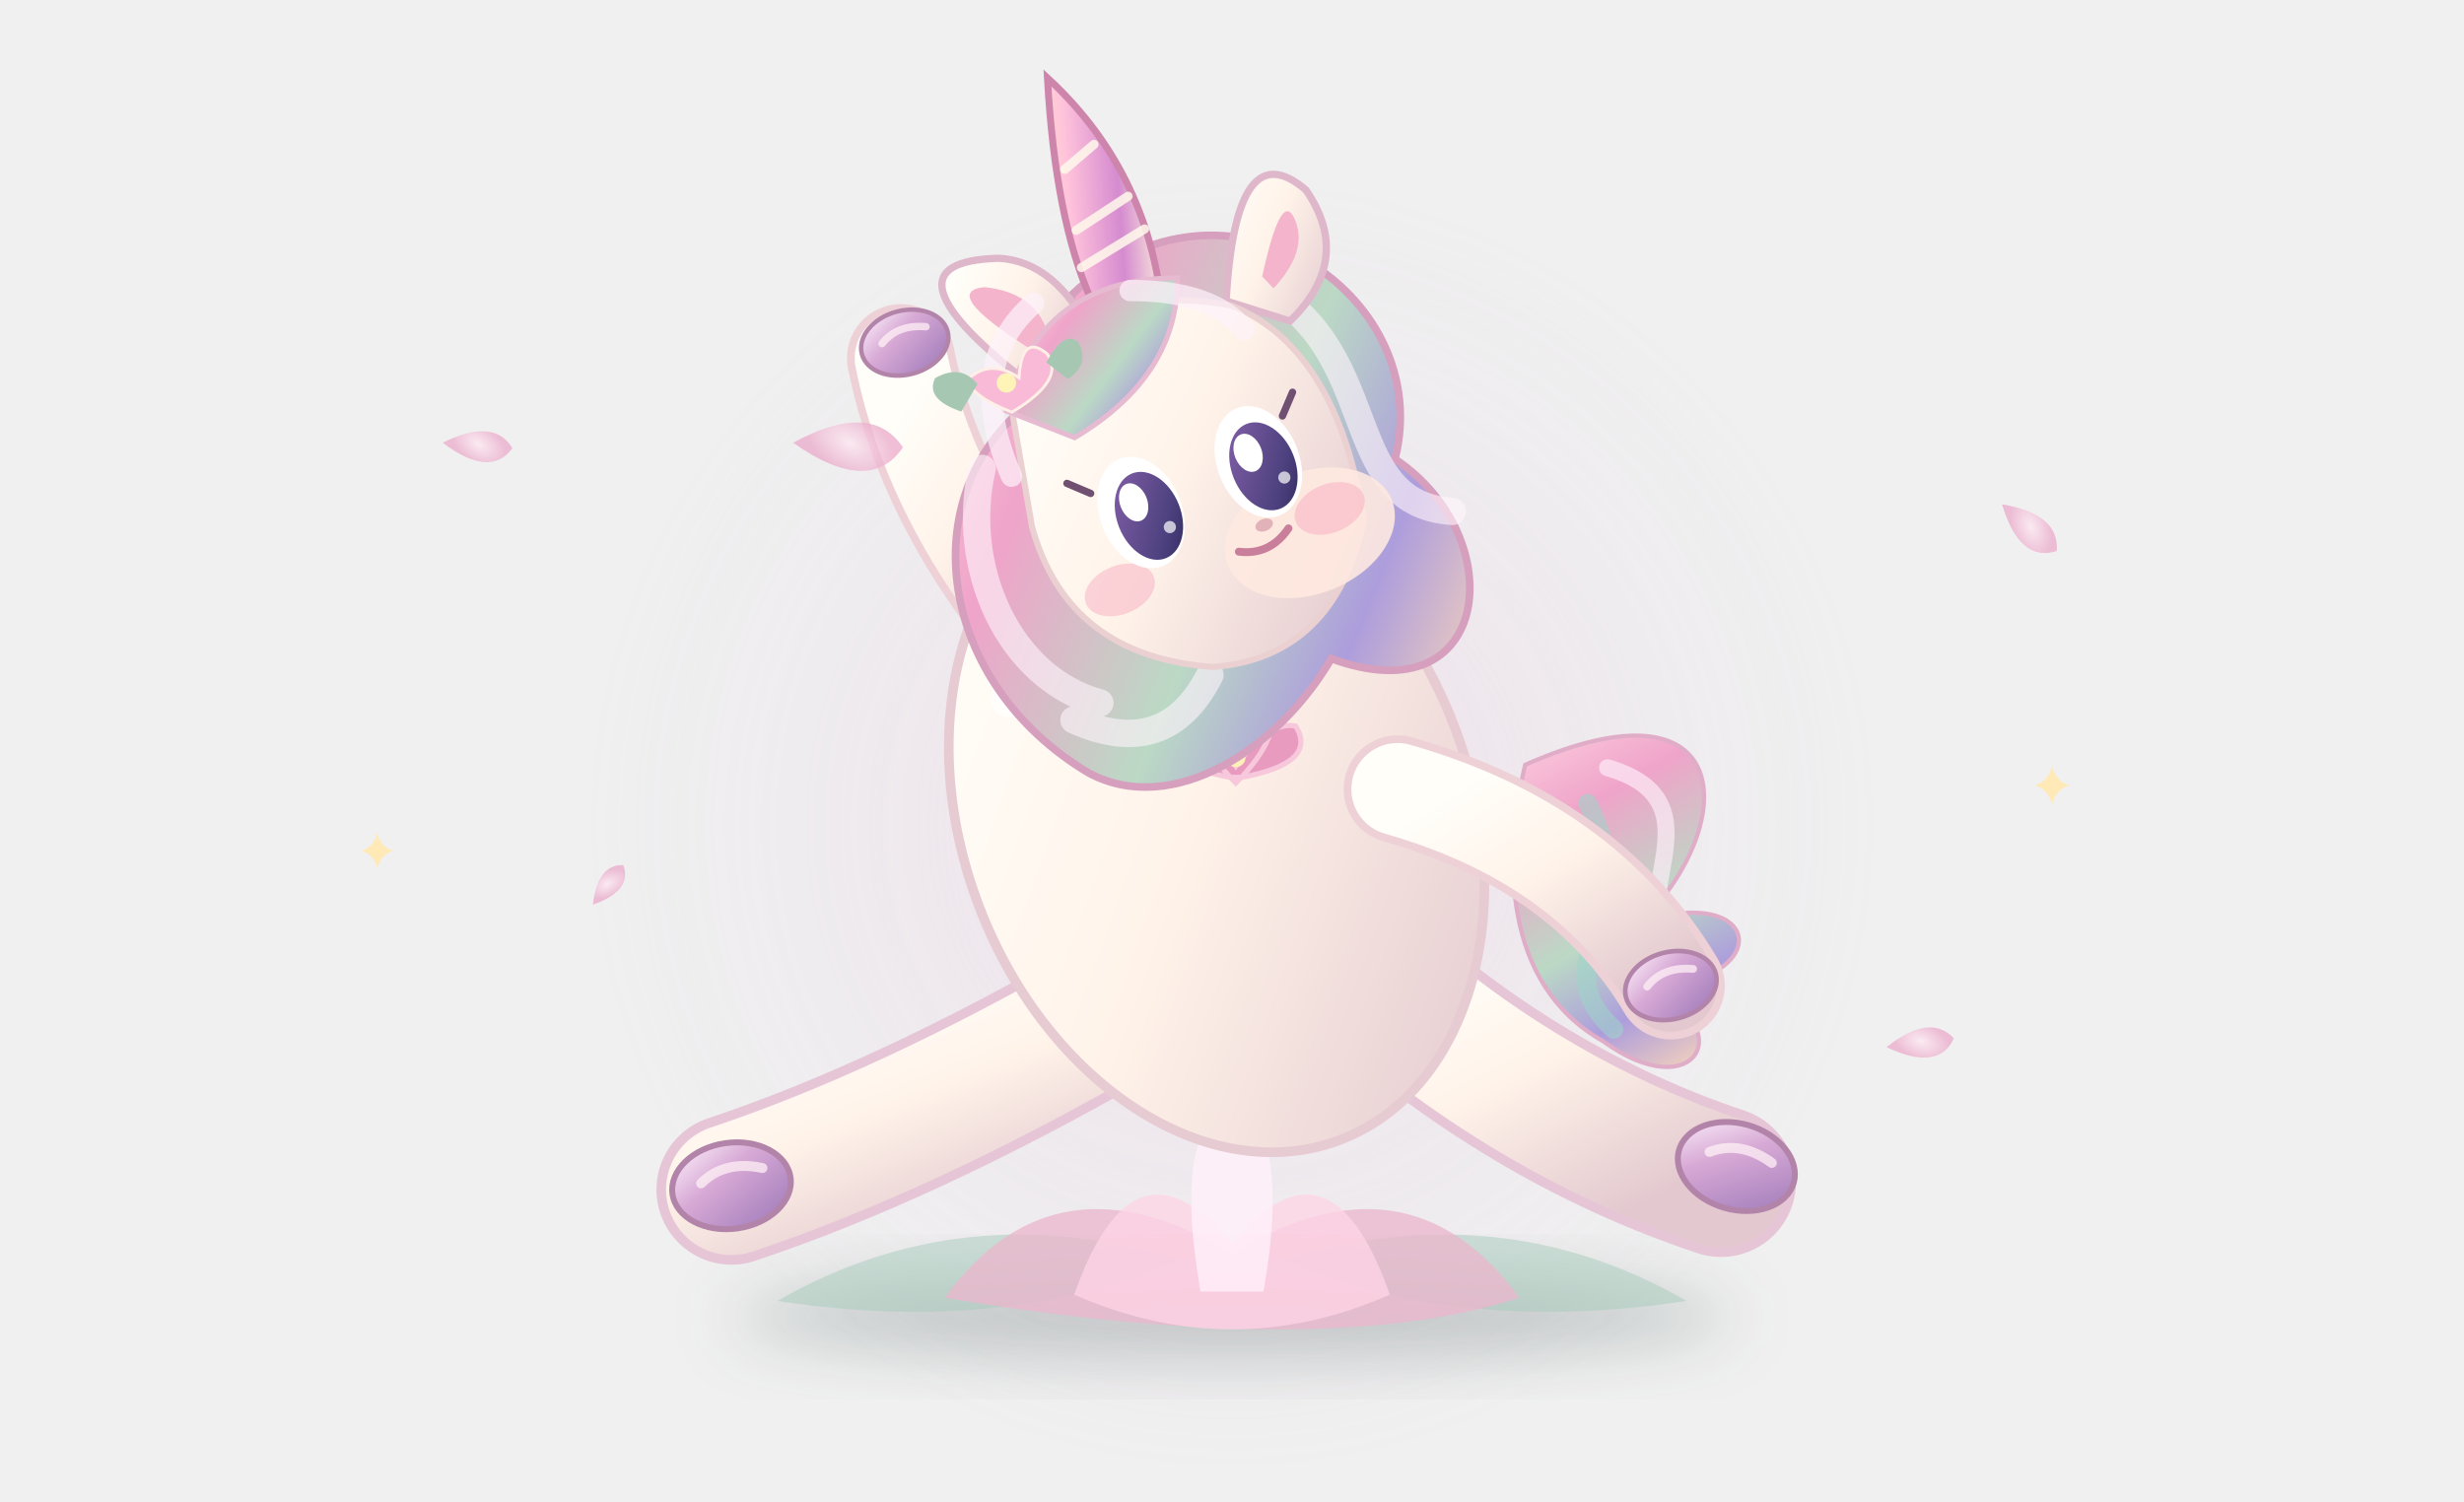
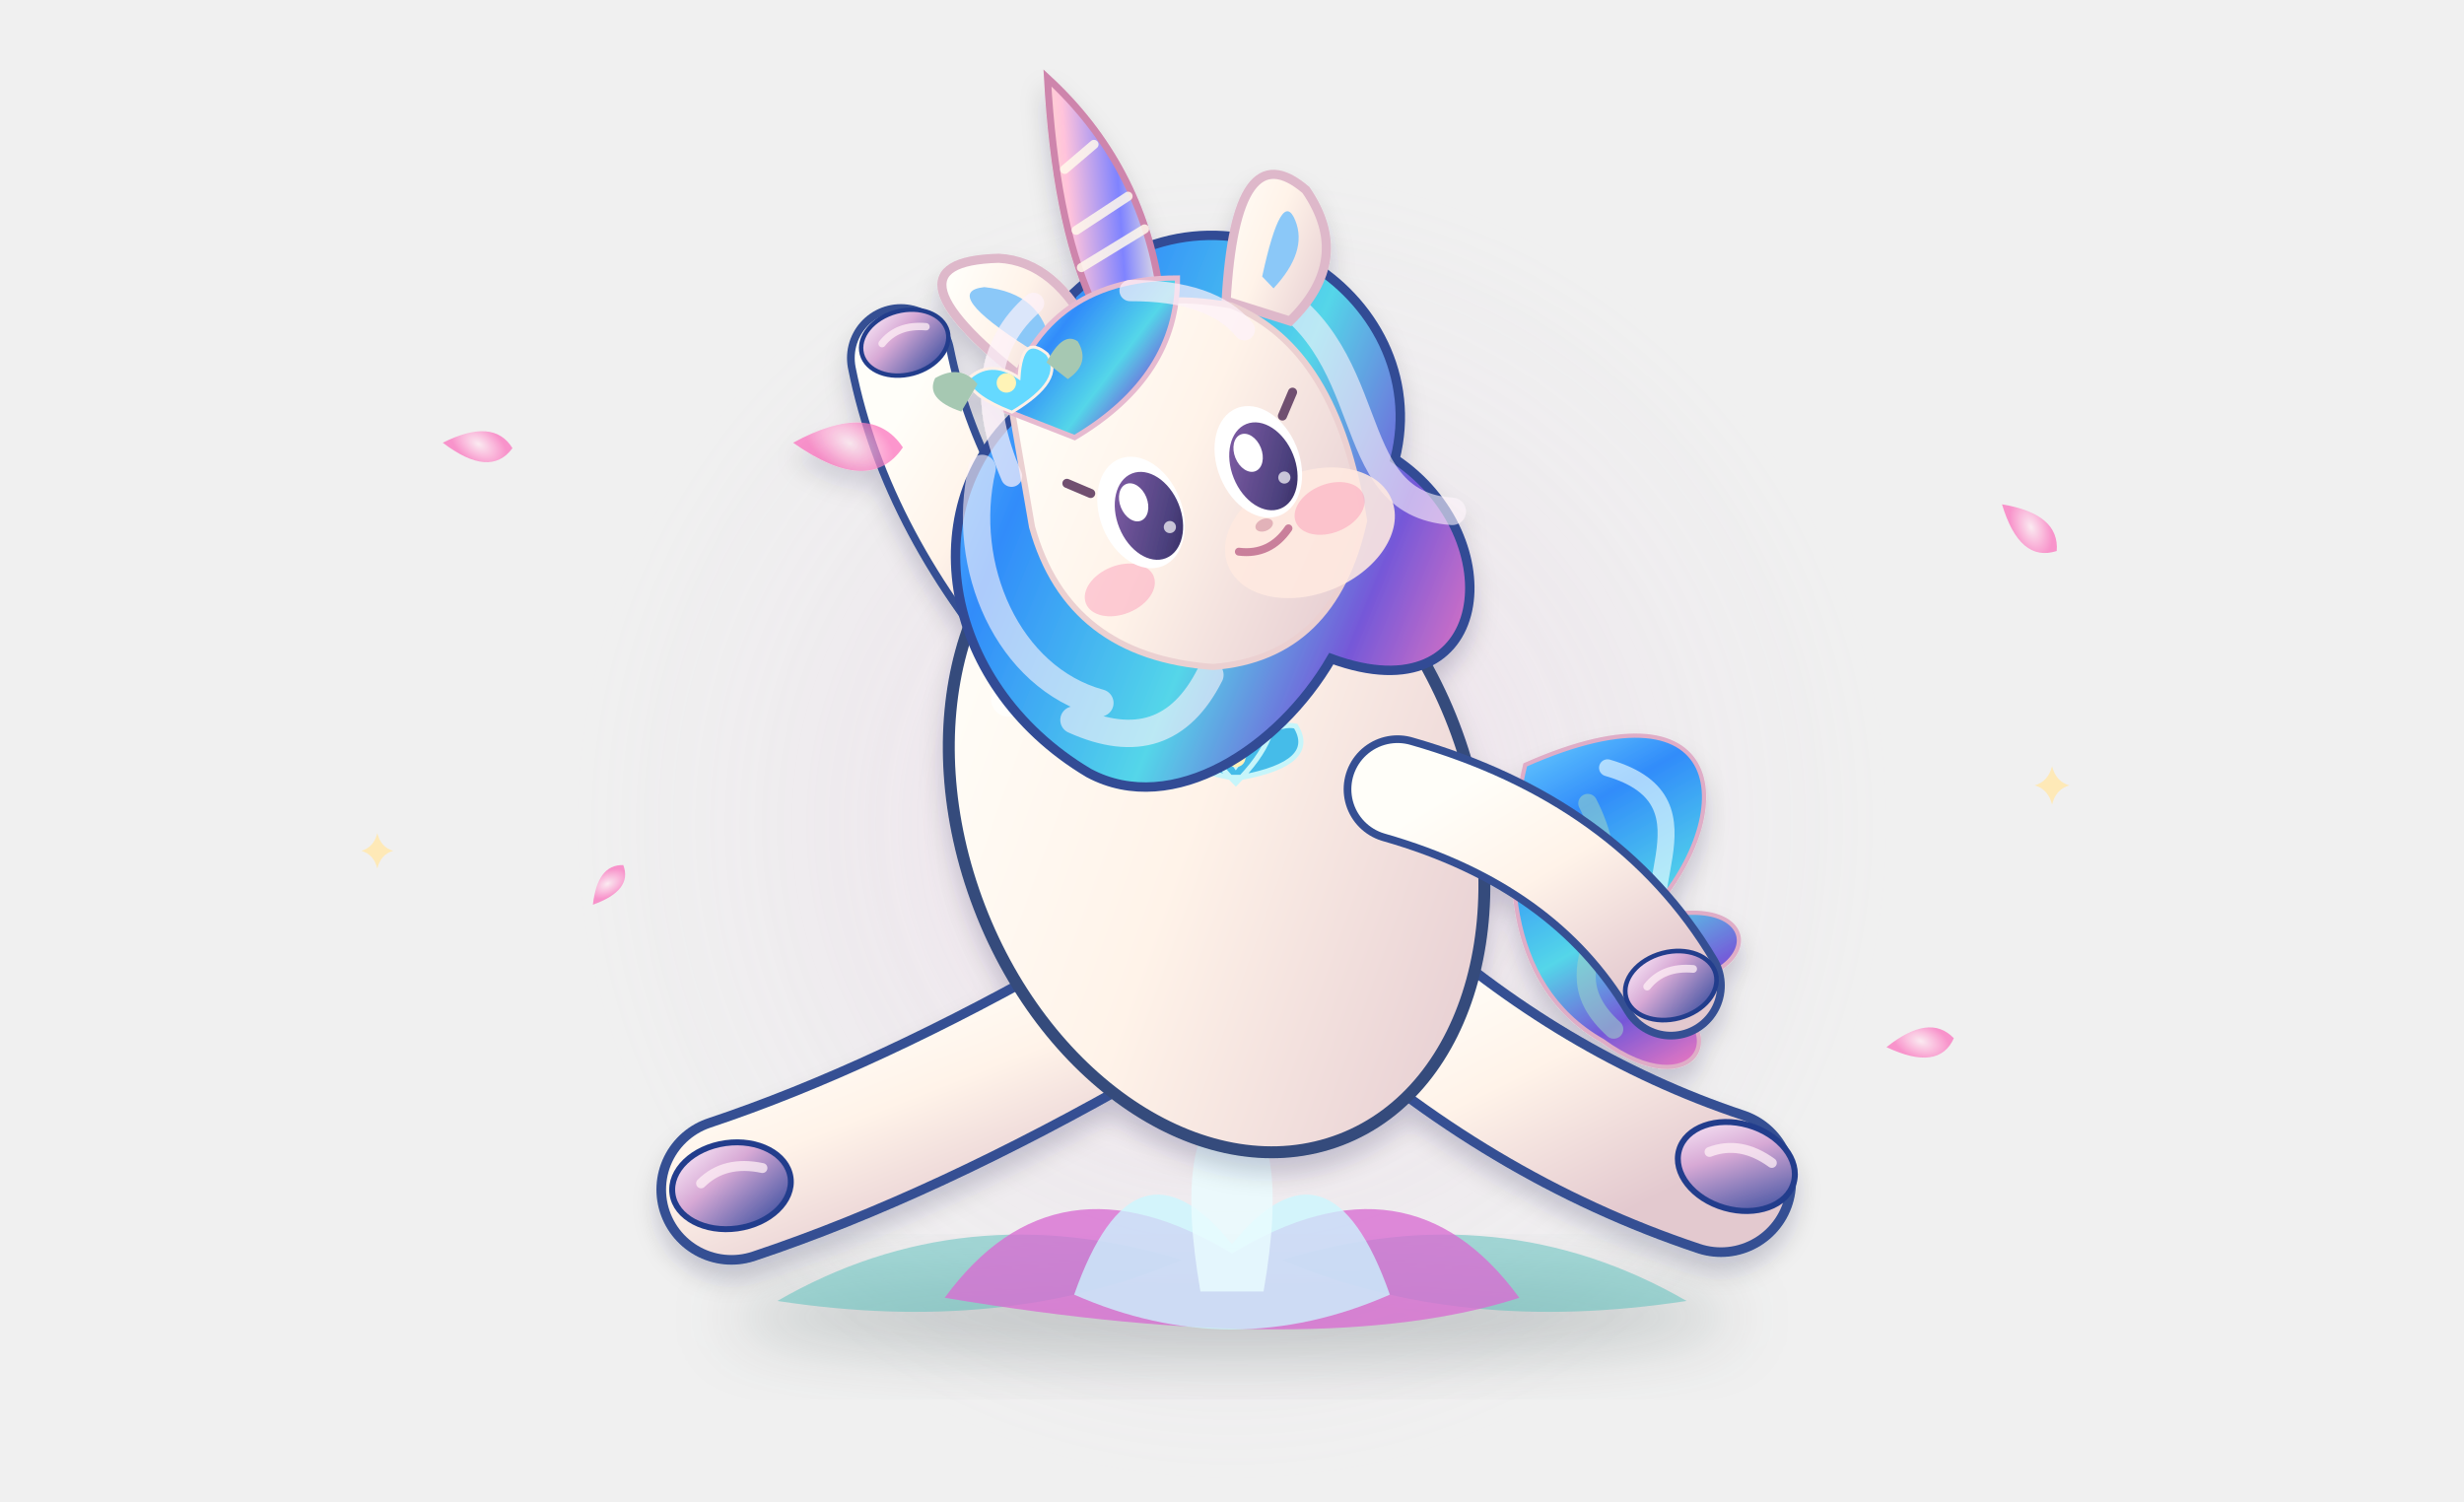
<svg xmlns="http://www.w3.org/2000/svg" viewBox="0 0 640 390" width="640" height="390" role="img" aria-label="Zenicorn: Flowing with the petals">
  <defs>
    <linearGradient id="coat" x1=".12" y1=".08" x2=".9" y2="1">
      <stop stop-color="#fffef9" />
      <stop offset=".44" stop-color="#fff3e9" />
      <stop offset="1" stop-color="#e3c9cf" />
    </linearGradient>
    <linearGradient id="mane" x1="0" y1="0" x2="1" y2="1">
-       <stop stop-color="#ffd4e3" />
-       <stop offset=".28" stop-color="#efa4c9" />
-       <stop offset=".58" stop-color="#bbd9c5" />
-       <stop offset=".79" stop-color="#ad9ddc" />
-       <stop offset="1" stop-color="#fad6b9" />
+       <stop stop-color="#75ddff" />
+       <stop offset=".28" stop-color="#318cfa" />
+       <stop offset=".58" stop-color="#54d6e9" />
+       <stop offset=".79" stop-color="#7558d8" />
+       <stop offset="1" stop-color="#fa7bbd" />
    </linearGradient>
    <linearGradient id="silk" x1="0" y1="0" x2=".9" y2="1">
      <stop stop-color="#fff4fd" />
      <stop offset=".42" stop-color="#d7a9d5" />
-       <stop offset="1" stop-color="#a17cbb" />
+       <stop offset="1" stop-color="#364c9e" />
    </linearGradient>
    <linearGradient id="horn" x1="0" y1="0" x2="1" y2="1">
      <stop stop-color="#fff6bb" />
      <stop offset=".36" stop-color="#ffc3db" />
-       <stop offset=".7" stop-color="#d58bd0" />
+       <stop offset=".7" stop-color="#7f83ff" />
      <stop offset="1" stop-color="#fff9dc" />
    </linearGradient>
    <linearGradient id="iris" x1="0" y1="0" x2="1" y2="1">
      <stop stop-color="#8660aa" />
      <stop offset=".7" stop-color="#4c417e" />
      <stop offset="1" stop-color="#30275b" />
    </linearGradient>
    <radialGradient id="glow">
      <stop stop-color="#ffcde8" stop-opacity=".55" />
      <stop offset=".57" stop-color="#dfaddb" stop-opacity=".15" />
      <stop offset="1" stop-color="#d2bdde" stop-opacity="0" />
    </radialGradient>
    <radialGradient id="petal">
      <stop stop-color="#ffe7f1" />
-       <stop offset="1" stop-color="#e9a4c7" />
+       <stop offset="1" stop-color="#fb6bba" />
    </radialGradient>
    <filter id="shadow" x="-50%" y="-50%" width="200%" height="200%">
      <feGaussianBlur stdDeviation="10" />
    </filter>
    <filter id="haze" x="-50%" y="-50%" width="200%" height="200%">
      <feGaussianBlur stdDeviation="4" />
    </filter>
  </defs>
  <circle cx="320" cy="214" r="170" fill="url(#glow)" opacity="0.56" />
  <g transform="translate(320 333) rotate(0) scale(0.82)">
    <ellipse cx="0" cy="11" rx="159" ry="13" fill="#354a49" opacity=".25" filter="url(#shadow)" />
-     <path d="M-144 6Q-85-28-16-7Q-72 17-144 6Z" fill="#a6cbbb" opacity=".5" />
-     <path d="M144 6Q85-28 16-7Q72 17 144 6Z" fill="#a6cbbb" opacity=".5" />
-     <path d="M-91 5Q-56-43 0-9Q56-43 91 5Q29 25-91 5Z" fill="#eab7cd" opacity=".78" />
-     <path d="M-50 4Q-31-50 0-12Q31-50 50 4Q0 26-50 4Z" fill="#ffd5e6" opacity=".76" />
-     <path d="M-10 3Q-19-49 0-57Q19-49 10 3Z" fill="#fff0fa" opacity=".8" />
+     <path d="M-144 6Q-85-28-16-7Q-72 17-144 6Z" fill="#55bfbc" opacity=".5" />
+     <path d="M144 6Q85-28 16-7Q72 17 144 6Z" fill="#55bfbc" opacity=".5" />
+     <path d="M-91 5Q-56-43 0-9Q56-43 91 5Q29 25-91 5Z" fill="#d96bd2" opacity=".78" />
+     <path d="M-50 4Q-31-50 0-12Q31-50 50 4Q0 26-50 4Z" fill="#cbf7ff" opacity=".76" />
+     <path d="M-10 3Q-19-49 0-57Q19-49 10 3Z" fill="#eafcff" opacity=".8" />
  </g>
  <g transform="translate(115 115) rotate(32) scale(0.7)">
    <path d="M0 0Q11-18 23-12Q22 2 0 0Z" fill="url(#petal)" opacity=".7" />
  </g>
  <g transform="translate(520 131) rotate(68) scale(0.72)">
    <path d="M0 0Q11-18 23-12Q22 2 0 0Z" fill="url(#petal)" opacity=".7" />
  </g>
  <g transform="translate(154 235) rotate(-25) scale(0.5)">
    <path d="M0 0Q11-18 23-12Q22 2 0 0Z" fill="url(#petal)" opacity=".7" />
  </g>
  <g transform="translate(490 272) rotate(20) scale(0.68)">
    <path d="M0 0Q11-18 23-12Q22 2 0 0Z" fill="url(#petal)" opacity=".7" />
  </g>
  <g transform="translate(98 221) rotate(0) scale(0.46)">
    <path d="M0-10Q2-2 9 0Q2 2 0 10Q-2 2-9 0Q-2-2 0-10Z" fill="#ffe9b5" opacity=".95" />
  </g>
  <g transform="translate(533 204) rotate(0) scale(0.5)">
    <path d="M0-10Q2-2 9 0Q2 2 0 10Q-2 2-9 0Q-2-2 0-10Z" fill="#ffe9b5" opacity=".95" />
  </g>
-   <g class="zenicorn-character" filter="none">
+   <g class="zenicorn-character" style="filter:drop-shadow(0 4px 3px rgba(6,20,64,.18))">
    <g transform="translate(397 206) rotate(20) scale(0.55)">
      <path d="M-6-12C72-87 99-22 71 39C118 2 141 43 85 67C132 70 125 113 73 98C19 89-1 32-6-12Z" fill="url(#mane)" stroke="#dfadc7" stroke-width="2" />
-       <path d="M31-24C90-28 57 37 91 45" fill="none" stroke="#fff0fa" stroke-width="8" stroke-linecap="round" opacity=".65" />
+       <path d="M31-24C90-28 57 37 91 45" fill="none" stroke="#eafcff" stroke-width="8" stroke-linecap="round" opacity=".65" />
      <path d="M28-5C72 36 32 73 76 91" fill="none" stroke="#9cd5c8" stroke-width="9" stroke-linecap="round" opacity=".55" />
    </g>
-     <path d="M289 263Q235 294 190 309" fill="none" stroke="#e6c6d6" stroke-width="39" stroke-linecap="round" stroke-linejoin="round" />
+     <path d="M289 263Q235 294 190 309" fill="none" stroke="#345093" stroke-width="39" stroke-linecap="round" stroke-linejoin="round" />
    <path d="M289 263Q235 294 190 309" fill="none" stroke="url(#coat)" stroke-width="34" stroke-linecap="round" stroke-linejoin="round" />
-     <path d="M353 251Q396 290 447 307" fill="none" stroke="#e6c6d6" stroke-width="39" stroke-linecap="round" stroke-linejoin="round" />
+     <path d="M353 251Q396 290 447 307" fill="none" stroke="#345093" stroke-width="39" stroke-linecap="round" stroke-linejoin="round" />
    <path d="M353 251Q396 290 447 307" fill="none" stroke="url(#coat)" stroke-width="34" stroke-linecap="round" stroke-linejoin="round" />
    <g transform="translate(190 308) rotate(-8) scale(0.86)">
-       <ellipse cx="0" cy="0" rx="18" ry="13" fill="url(#silk)" stroke="#b384aa" stroke-width="1.8" />
+       <ellipse cx="0" cy="0" rx="18" ry="13" fill="url(#silk)" stroke="#243e8c" stroke-width="1.8" />
      <path d="M-9-2Q-1-8 10-4" fill="none" stroke="#fff0f5" stroke-width="3" opacity=".75" stroke-linecap="round" />
    </g>
    <g transform="translate(451 303) rotate(16) scale(0.86)">
-       <ellipse cx="0" cy="0" rx="18" ry="13" fill="url(#silk)" stroke="#b384aa" stroke-width="1.8" />
+       <ellipse cx="0" cy="0" rx="18" ry="13" fill="url(#silk)" stroke="#243e8c" stroke-width="1.8" />
      <path d="M-9-2Q-1-8 10-4" fill="none" stroke="#fff0f5" stroke-width="3" opacity=".75" stroke-linecap="round" />
    </g>
    <g transform="translate(316 212) rotate(-21) scale(1)">
-       <ellipse cx="0" cy="0" rx="66" ry="90" fill="url(#coat)" stroke="#e7cbd2" stroke-width="2.5" />
+       <ellipse cx="0" cy="0" rx="66" ry="90" fill="url(#coat)" stroke="#354b7b" stroke-width="3.1" />
      <path d="M-39.6 -47.7Q0 -91.8 33 -45" fill="none" stroke="#fff" stroke-opacity=".72" stroke-width="9" stroke-linecap="round" />
    </g>
-     <path d="M275 170Q242 133 234 93" fill="none" stroke="#eed1d6" stroke-width="28" stroke-linecap="round" stroke-linejoin="round" />
+     <path d="M275 170Q242 133 234 93" fill="none" stroke="#345093" stroke-width="28" stroke-linecap="round" stroke-linejoin="round" />
    <path d="M275 170Q242 133 234 93" fill="none" stroke="url(#coat)" stroke-width="24" stroke-linecap="round" stroke-linejoin="round" />
-     <path d="M363 205Q412 219 434 256" fill="none" stroke="#eed1d6" stroke-width="28" stroke-linecap="round" stroke-linejoin="round" />
+     <path d="M363 205Q412 219 434 256" fill="none" stroke="#345093" stroke-width="28" stroke-linecap="round" stroke-linejoin="round" />
    <path d="M363 205Q412 219 434 256" fill="none" stroke="url(#coat)" stroke-width="24" stroke-linecap="round" stroke-linejoin="round" />
    <g transform="translate(235 89) rotate(-15) scale(0.64)">
-       <ellipse cx="0" cy="0" rx="18" ry="13" fill="url(#silk)" stroke="#b384aa" stroke-width="1.8" />
+       <ellipse cx="0" cy="0" rx="18" ry="13" fill="url(#silk)" stroke="#243e8c" stroke-width="1.8" />
      <path d="M-9-2Q-1-8 10-4" fill="none" stroke="#fff0f5" stroke-width="3" opacity=".75" stroke-linecap="round" />
    </g>
    <g transform="translate(434 256) rotate(-15) scale(0.67)">
-       <ellipse cx="0" cy="0" rx="18" ry="13" fill="url(#silk)" stroke="#b384aa" stroke-width="1.8" />
+       <ellipse cx="0" cy="0" rx="18" ry="13" fill="url(#silk)" stroke="#243e8c" stroke-width="1.8" />
      <path d="M-9-2Q-1-8 10-4" fill="none" stroke="#fff0f5" stroke-width="3" opacity=".75" stroke-linecap="round" />
    </g>
    <g transform="translate(321 196) rotate(0) scale(0.74)">
-       <path d="M0 10Q-17-7-12-20Q-2-17 0-5Q2-19 12-20Q17-7 0 10ZM-2 8Q-29 3-21-10Q-11-12 0 4Q12-12 21-10Q29 3 2 8Z" fill="#e89bbf" stroke="#f7c8db" stroke-width="1.8" />
+       <path d="M0 10Q-17-7-12-20Q-2-17 0-5Q2-19 12-20Q17-7 0 10ZM-2 8Q-29 3-21-10Q-11-12 0 4Q12-12 21-10Q29 3 2 8Z" fill="#45bce9" stroke="#c6f5fa" stroke-width="1.8" />
      <circle cx="0" cy="1" r="3.4" fill="#fff0b8" />
    </g>
    <g transform="translate(306 119) rotate(-22) scale(0.79)">
-       <path d="M-39-35C-86-21-101 39-66 85C-46 109-5 101 22 80C64 118 92 65 66 27C99-18 52-88-12-63Z" fill="url(#mane)" stroke="#d69fbd" stroke-width="2.5" />
+       <path d="M-39-35C-86-21-101 39-66 85C-46 109-5 101 22 80C64 118 92 65 66 27C99-18 52-88-12-63Z" fill="url(#mane)" stroke="#304b95" stroke-width="3.1" />
      <path d="M-61-21C-80 6-79 46-54 65M44-45C78-9 42 33 77 50M-64 67Q-41 91-17 70" fill="none" stroke="#fff5fc" stroke-width="9" opacity=".6" stroke-linecap="round" />
-       <path d="M-35-39Q-70-98-30-83Q-13-75-11-48Z" fill="url(#coat)" stroke="#deb8ca" stroke-width="2.4" />
-       <path d="M-32-52Q-52-80-38-76Q-21-67-25-50Z" fill="#f4b4cc" />
-       <path d="M34-42Q58-93 72-66Q78-39 51-28Z" fill="url(#coat)" stroke="#deb8ca" stroke-width="2.4" />
-       <path d="M48-45Q65-70 65-58Q65-47 50-40Z" fill="#f4b4cc" />
+       <path d="M-35-39Q-70-98-30-83Q-13-75-11-48Z" fill="url(#coat)" stroke="#deb8ca" stroke-width="3.0" />
+       <path d="M-32-52Q-52-80-38-76Q-21-67-25-50Z" fill="#8bc8f8" />
+       <path d="M34-42Q58-93 72-66Q78-39 51-28Z" fill="url(#coat)" stroke="#deb8ca" stroke-width="3.0" />
+       <path d="M48-45Q65-70 65-58Q65-47 50-40Z" fill="#8bc8f8" />
      <path d="M-7-59Q-8-88 7-132Q25-94 15-53Z" fill="url(#horn)" stroke="#ce85ac" stroke-width="2.3" />
      <path d="M-3-82L17-86M1-102L13-106M-6-70L18-74" stroke="#fff9eb" stroke-width="3" stroke-linecap="round" opacity=".85" />
      <path d="M-45-34Q-11-69 35-40Q62-14 49 42Q23 80-15 68Q-58 47-53 3Z" fill="url(#coat)" stroke="#ebd0d1" stroke-width="2" />
      <ellipse cx="31" cy="39" rx="29" ry="20" fill="#ffe9e0" opacity=".88" />
-       <ellipse cx="-34" cy="33" rx="12" ry="8" fill="#f49db9" opacity=".4" />
-       <ellipse cx="40" cy="34" rx="12" ry="8" fill="#f49db9" opacity=".4" />
+       <ellipse cx="-34" cy="33" rx="12" ry="8" fill="#fb8baf" opacity=".4" />
+       <ellipse cx="40" cy="34" rx="12" ry="8" fill="#fb8baf" opacity=".4" />
      <ellipse cx="-18" cy="12" rx="13.5" ry="19" fill="#fff" />
      <ellipse cx="24" cy="11" rx="13.5" ry="19" fill="#fff" />
      <ellipse cx="-16" cy="14" rx="10.5" ry="15" fill="url(#iris)" />
      <ellipse cx="25" cy="13" rx="10.5" ry="15" fill="url(#iris)" />
      <ellipse cx="-19" cy="8" rx="4.5" ry="6.5" fill="#fff" />
      <ellipse cx="22" cy="7" rx="4.5" ry="6.5" fill="#fff" />
      <circle cx="-11" cy="20" r="2" fill="#fff" opacity=".7" />
      <circle cx="30" cy="19" r="2" fill="#fff" opacity=".7" />
-       <path d="M-31 0l-6-6M37 0l6-6" stroke="#705070" stroke-width="2.4" stroke-linecap="round" />
+       <path d="M-31 0l-6-6M37 0l6-6" stroke="#705070" stroke-width="3.0" stroke-linecap="round" />
      <path d="M7 36Q16 41 25 35" fill="none" stroke="#c97f9b" stroke-width="2.6" stroke-linecap="round" />
      <ellipse cx="18" cy="31" rx="3" ry="2" fill="#c67c91" opacity=".5" />
      <path d="M-47-36Q-20-72 22-55Q10-25-29-19Z" fill="url(#mane)" stroke="#e6bad0" stroke-width="1.7" />
      <path d="M-53-15Q-54-55-25-65M6-57Q31-47 36-31" fill="none" stroke="#fdf2fb" stroke-width="7" stroke-linecap="round" opacity=".7" />
      <g transform="translate(-45 -46) rotate(0) scale(0.64)">
-         <path d="M0 18Q-16 3-15-6Q0-12 10 3Q20-18 28-3Q32 13 0 18Z" fill="#f8bad7" stroke="#fff0e7" stroke-width="1.5" />
+         <path d="M0 18Q-16 3-15-6Q0-12 10 3Q20-18 28-3Q32 13 0 18Z" fill="#65d9ff" stroke="#fff0e7" stroke-width="1.5" />
        <circle cx="3" cy="3" r="5" fill="#fff4b7" />
        <path d="M-24 8Q-39-5-30-13Q-15-15-11-2M26 1Q40-11 45-3Q47 10 33 13" fill="#a6c8b2" />
      </g>
    </g>
    <g transform="translate(206 115) rotate(30) scale(1.1)">
      <path d="M0 0Q11-18 23-12Q22 2 0 0Z" fill="url(#petal)" opacity=".7" />
    </g>
  </g>
</svg>
